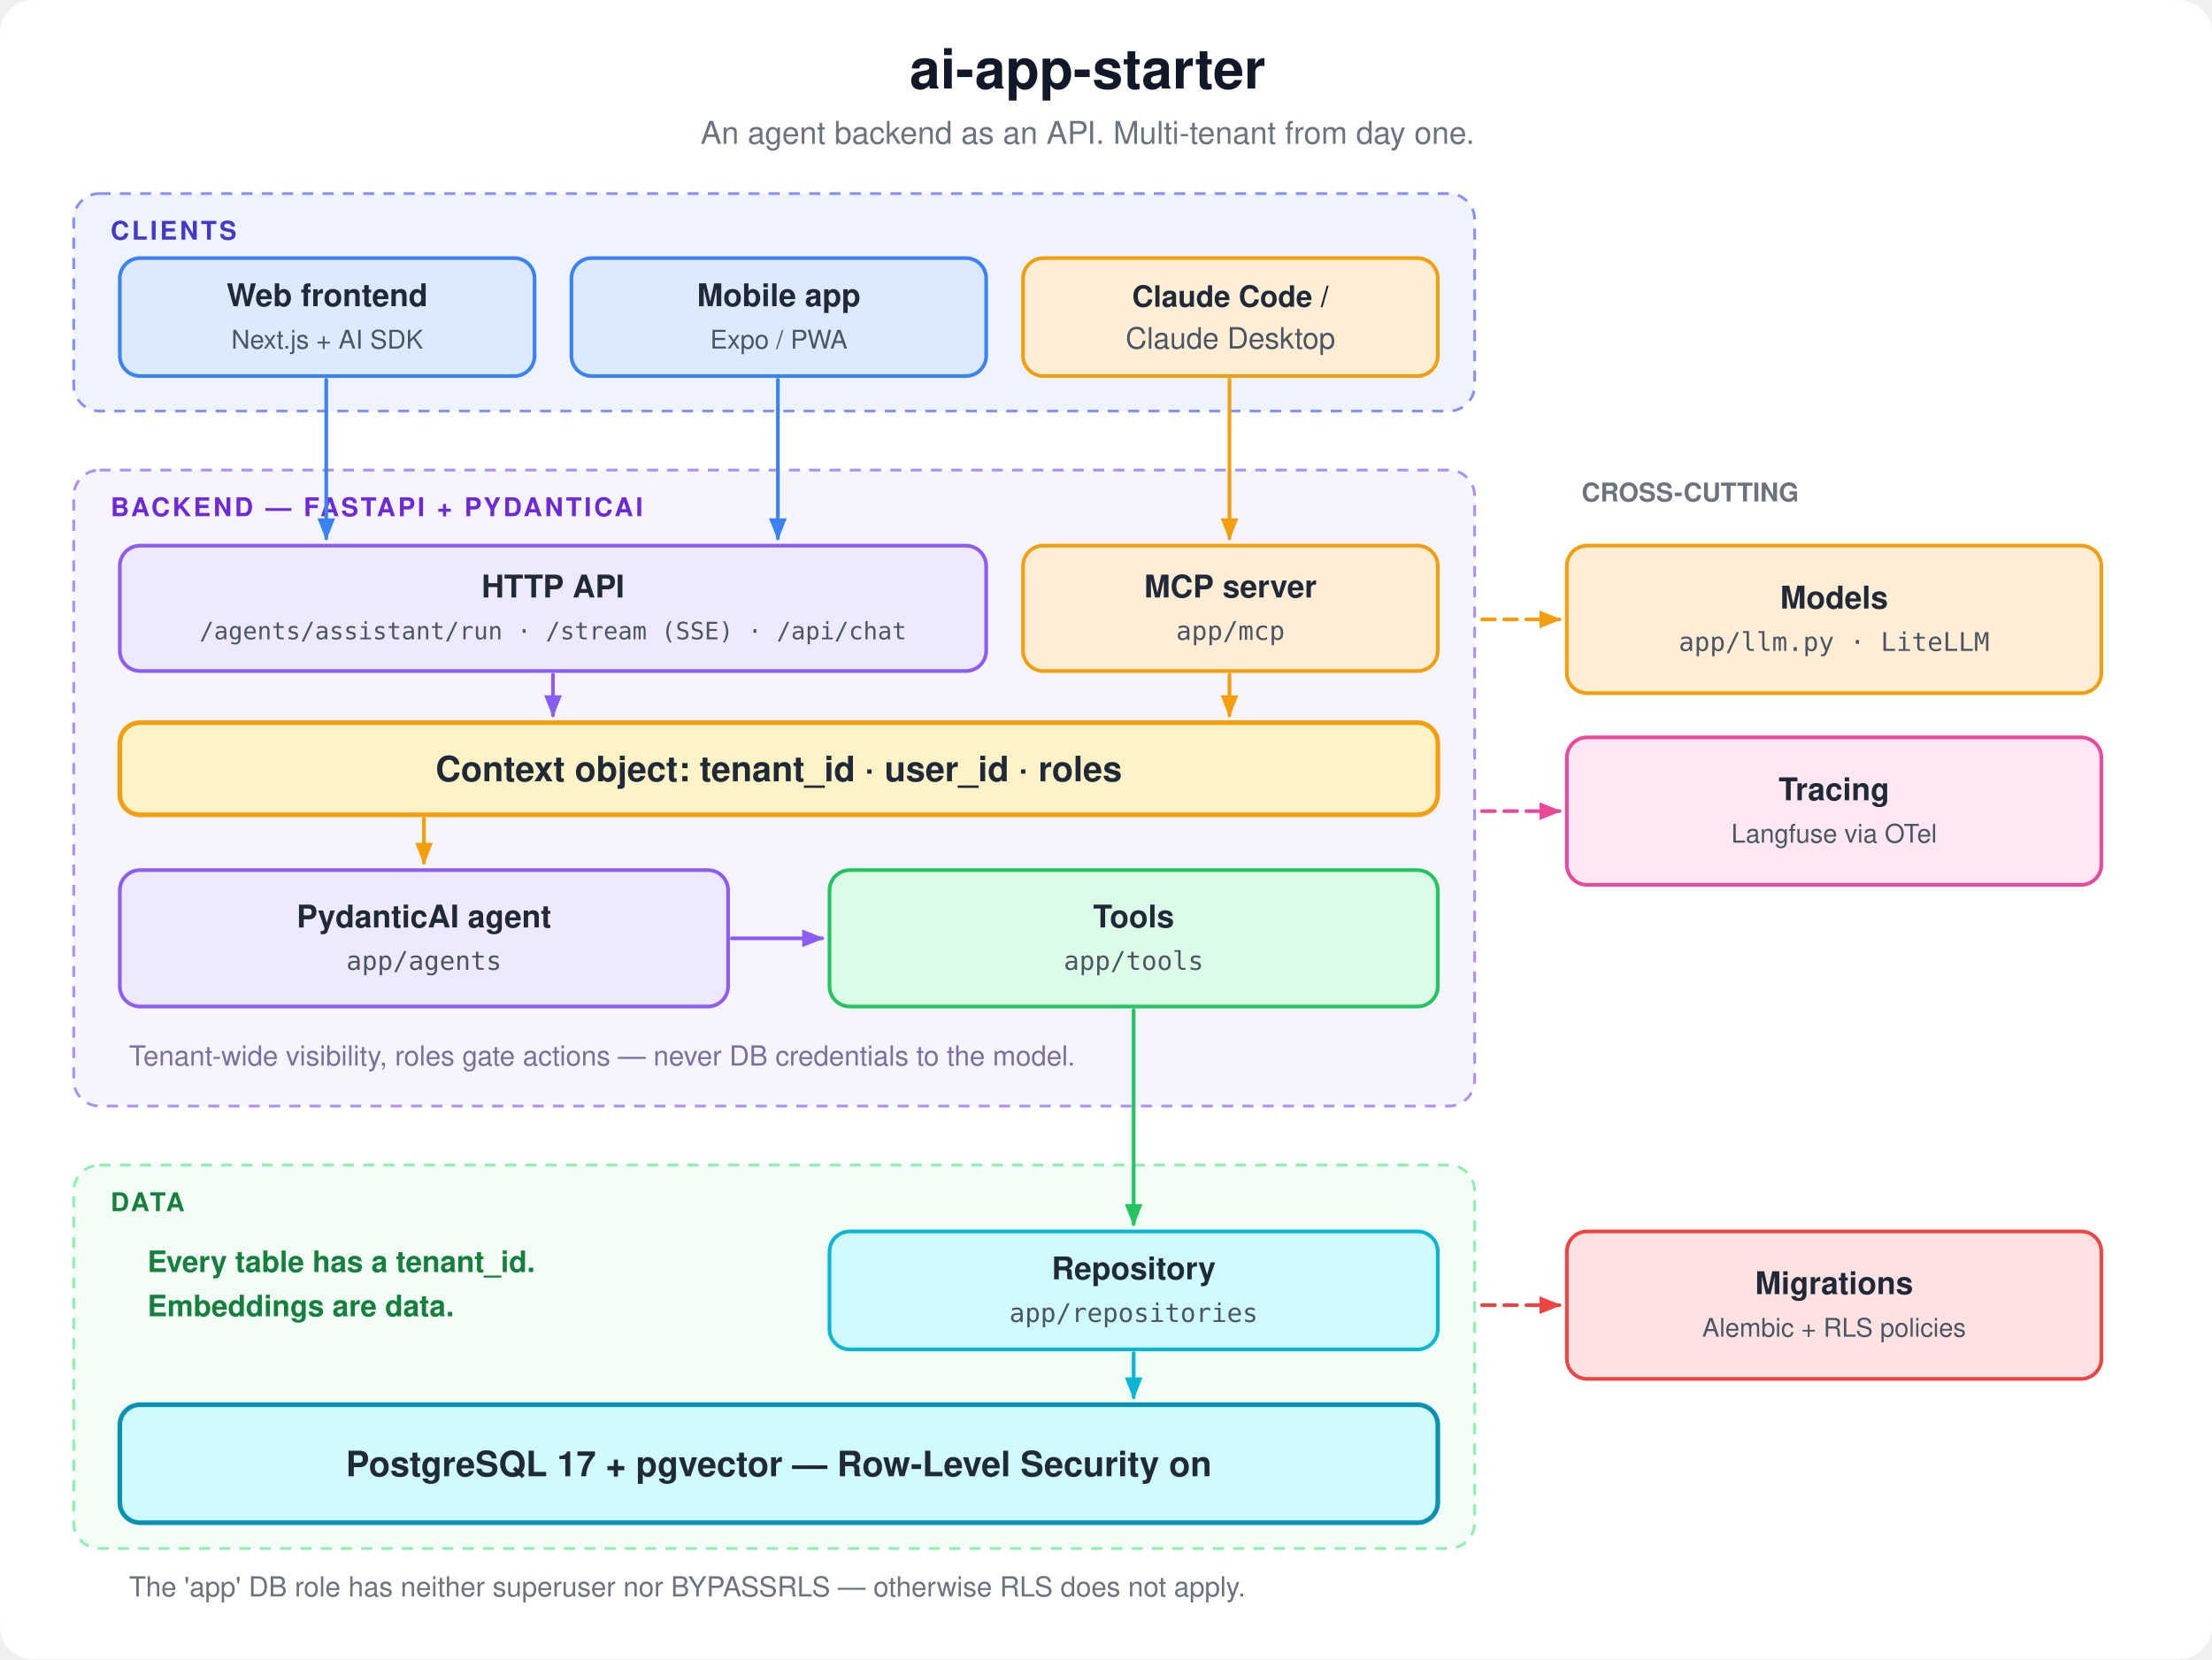
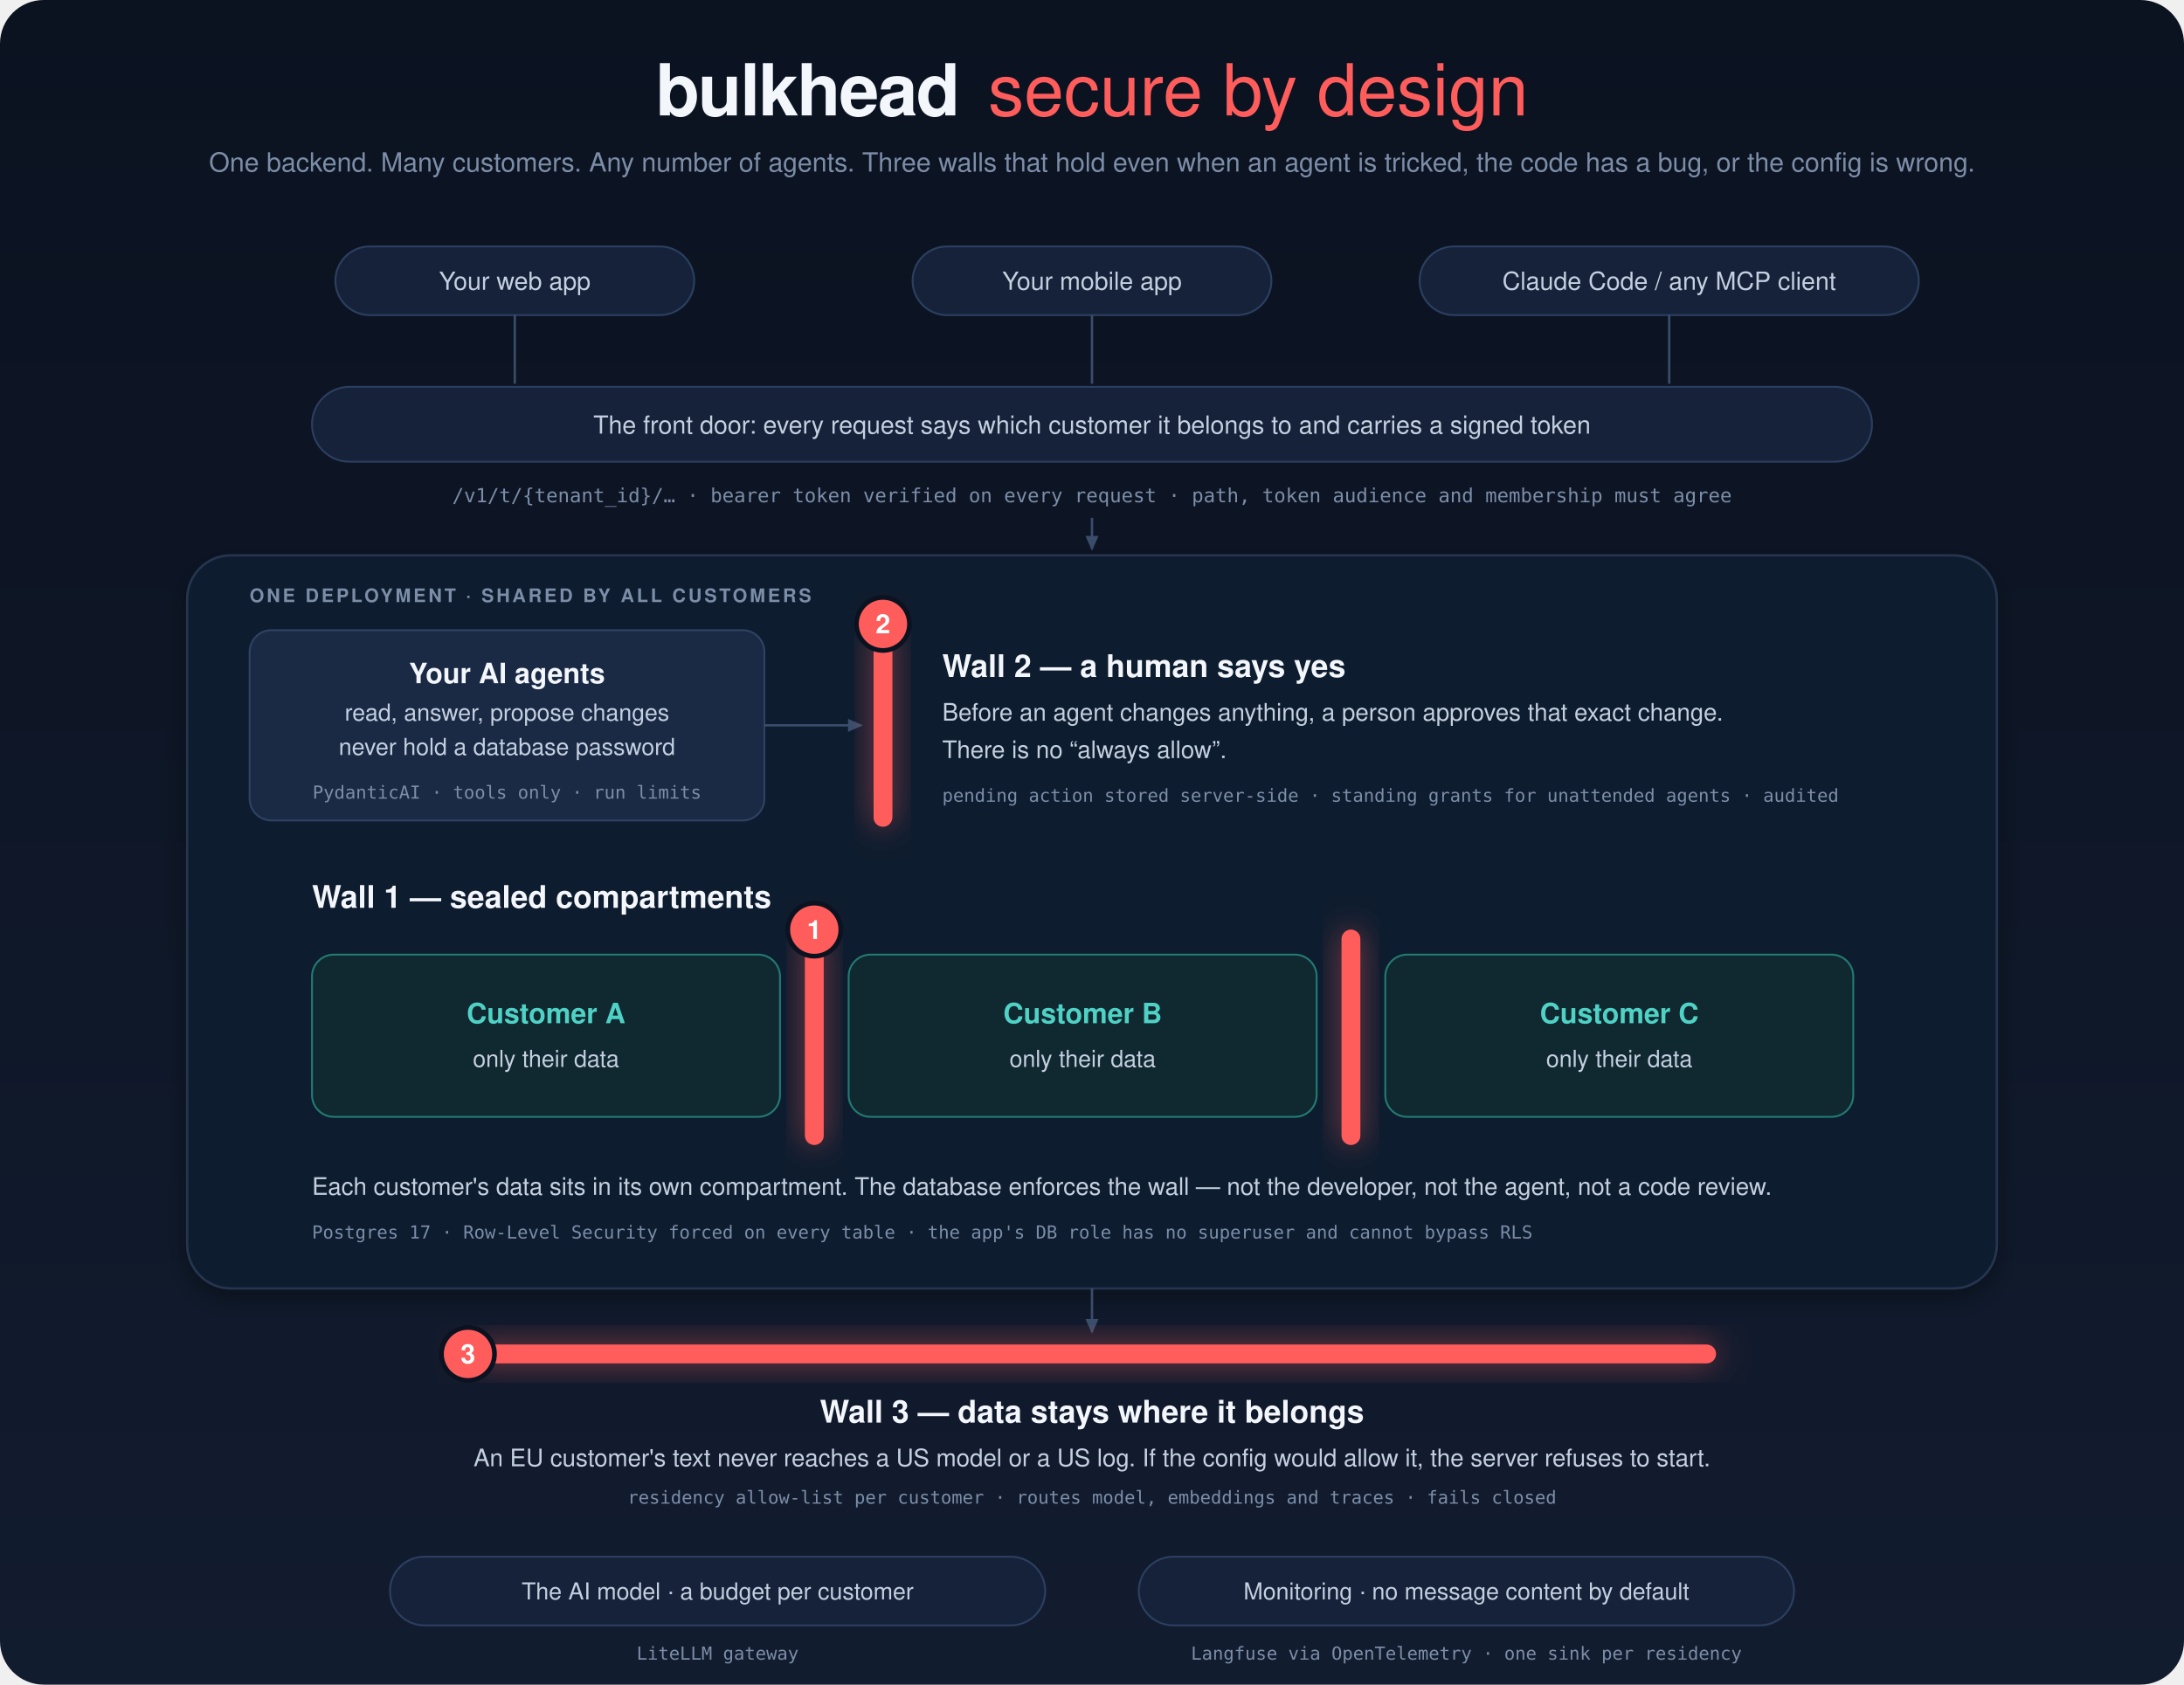
- <svg xmlns="http://www.w3.org/2000/svg" viewBox="0 0 1200 900" width="1200" height="900" role="img">
+ <svg xmlns="http://www.w3.org/2000/svg" viewBox="0 0 1400 1080" width="1400" height="1080" role="img" aria-label="bulkhead: a multi-tenant AI-agent backend. Three walls the agents cannot cross: each customer's data is sealed by Postgres Row-Level Security; every change needs a human's approval; content never leaves its data residency.">
  <defs>
-     <marker id="ah06b6d4" viewBox="0 0 10 10" refX="9" refY="5" markerWidth="6" markerHeight="6" orient="auto-start-reverse">
-       <path d="M 0 1 L 10 5 L 0 9 z" fill="#06b6d4" />
-     </marker>
-     <marker id="ah22c55e" viewBox="0 0 10 10" refX="9" refY="5" markerWidth="6" markerHeight="6" orient="auto-start-reverse">
-       <path d="M 0 1 L 10 5 L 0 9 z" fill="#22c55e" />
-     </marker>
-     <marker id="ah3b82f6" viewBox="0 0 10 10" refX="9" refY="5" markerWidth="6" markerHeight="6" orient="auto-start-reverse">
-       <path d="M 0 1 L 10 5 L 0 9 z" fill="#3b82f6" />
-     </marker>
-     <marker id="ah8b5cf6" viewBox="0 0 10 10" refX="9" refY="5" markerWidth="6" markerHeight="6" orient="auto-start-reverse">
-       <path d="M 0 1 L 10 5 L 0 9 z" fill="#8b5cf6" />
-     </marker>
-     <marker id="ahec4899" viewBox="0 0 10 10" refX="9" refY="5" markerWidth="6" markerHeight="6" orient="auto-start-reverse">
-       <path d="M 0 1 L 10 5 L 0 9 z" fill="#ec4899" />
-     </marker>
-     <marker id="ahef4444" viewBox="0 0 10 10" refX="9" refY="5" markerWidth="6" markerHeight="6" orient="auto-start-reverse">
-       <path d="M 0 1 L 10 5 L 0 9 z" fill="#ef4444" />
-     </marker>
-     <marker id="ahf59e0b" viewBox="0 0 10 10" refX="9" refY="5" markerWidth="6" markerHeight="6" orient="auto-start-reverse">
-       <path d="M 0 1 L 10 5 L 0 9 z" fill="#f59e0b" />
+     <linearGradient id="bg" x1="0" y1="0" x2="0" y2="1">
+       <stop offset="0" stop-color="#0B1220" />
+       <stop offset="1" stop-color="#121C2F" />
+     </linearGradient>
+     <filter id="glow" x="-100%" y="-100%" width="300%" height="300%">
+       <feGaussianBlur stdDeviation="10" result="b" />
+       <feMerge>
+         <feMergeNode in="b" />
+         <feMergeNode in="SourceGraphic" />
+       </feMerge>
+     </filter>
+     <filter id="soft" x="-20%" y="-20%" width="140%" height="160%">
+       <feDropShadow dx="0" dy="6" stdDeviation="8" flood-color="#000" flood-opacity="0.35" />
+     </filter>
+     <marker id="arr" viewBox="0 0 10 10" refX="8" refY="5" markerWidth="7" markerHeight="7" orient="auto">
+       <path d="M0 1 L9 5 L0 9 z" fill="#3A4D6B" />
    </marker>
  </defs>
-   <rect width="1200" height="900" rx="18" fill="#ffffff" />
-   <text x="590" y="48" text-anchor="middle" font-family="ui-sans-serif, -apple-system, 'Segoe UI', Helvetica, Arial, sans-serif" font-size="30" font-weight="700" fill="#111827">ai-app-starter</text>
-   <text x="590" y="78" text-anchor="middle" font-family="ui-sans-serif, -apple-system, 'Segoe UI', Helvetica, Arial, sans-serif" font-size="17" font-weight="500" fill="#6b7280">An agent backend as an API. Multi-tenant from day one.</text>
-   <rect x="40" y="105" width="760" height="118" rx="14" fill="#eef2ff" stroke="#818cf8" stroke-width="1.5" stroke-dasharray="6 5" opacity="0.95" />
-   <text x="60" y="130" font-family="ui-sans-serif, -apple-system, 'Segoe UI', Helvetica, Arial, sans-serif" font-size="14" font-weight="700" letter-spacing="1.4" fill="#4338ca">CLIENTS</text>
-   <rect x="65" y="140" width="225" height="64" rx="11" fill="#dbeafe" stroke="#3b82f6" stroke-width="2" />
-   <text x="177.5" y="166.1" text-anchor="middle" font-family="ui-sans-serif, -apple-system, 'Segoe UI', Helvetica, Arial, sans-serif" font-size="17" font-weight="700" fill="#1f2937">Web frontend</text>
-   <text x="177.5" y="189.1" text-anchor="middle" font-family="ui-sans-serif, -apple-system, 'Segoe UI', Helvetica, Arial, sans-serif" font-size="14" font-weight="500" fill="#4b5563">Next.js + AI SDK</text>
-   <rect x="310" y="140" width="225" height="64" rx="11" fill="#dbeafe" stroke="#3b82f6" stroke-width="2" />
-   <text x="422.5" y="166.1" text-anchor="middle" font-family="ui-sans-serif, -apple-system, 'Segoe UI', Helvetica, Arial, sans-serif" font-size="17" font-weight="700" fill="#1f2937">Mobile app</text>
-   <text x="422.5" y="189.1" text-anchor="middle" font-family="ui-sans-serif, -apple-system, 'Segoe UI', Helvetica, Arial, sans-serif" font-size="14" font-weight="500" fill="#4b5563">Expo / PWA</text>
-   <rect x="555" y="140" width="225" height="64" rx="11" fill="#ffedd5" stroke="#f59e0b" stroke-width="2" />
-   <text x="667.5" y="166.4" text-anchor="middle" font-family="ui-sans-serif, -apple-system, 'Segoe UI', Helvetica, Arial, sans-serif" font-size="16" font-weight="700" fill="#1f2937">Claude Code /</text>
-   <text x="667.5" y="189.1" text-anchor="middle" font-family="ui-sans-serif, -apple-system, 'Segoe UI', Helvetica, Arial, sans-serif" font-size="16" font-weight="500" fill="#4b5563">Claude Desktop</text>
-   <rect x="40" y="255" width="760" height="345" rx="14" fill="#f5f3ff" stroke="#a78bfa" stroke-width="1.5" stroke-dasharray="6 5" opacity="0.95" />
-   <text x="60" y="280" font-family="ui-sans-serif, -apple-system, 'Segoe UI', Helvetica, Arial, sans-serif" font-size="14" font-weight="700" letter-spacing="1.4" fill="#6d28d9">BACKEND  —  FASTAPI + PYDANTICAI</text>
-   <rect x="65" y="296" width="470" height="68" rx="11" fill="#ede9fe" stroke="#8b5cf6" stroke-width="2" />
-   <text x="300.0" y="324.1" text-anchor="middle" font-family="ui-sans-serif, -apple-system, 'Segoe UI', Helvetica, Arial, sans-serif" font-size="17" font-weight="700" fill="#1f2937">HTTP API</text>
-   <text x="300.0" y="346.8" text-anchor="middle" font-family="ui-monospace, SFMono-Regular, 'JetBrains Mono', Consolas, monospace" font-size="13" font-weight="500" fill="#4b5563">/agents/assistant/run  ·  /stream (SSE)  ·  /api/chat</text>
-   <rect x="555" y="296" width="225" height="68" rx="11" fill="#ffedd5" stroke="#f59e0b" stroke-width="2" />
-   <text x="667.5" y="324.1" text-anchor="middle" font-family="ui-sans-serif, -apple-system, 'Segoe UI', Helvetica, Arial, sans-serif" font-size="17" font-weight="700" fill="#1f2937">MCP server</text>
-   <text x="667.5" y="347.1" text-anchor="middle" font-family="ui-monospace, SFMono-Regular, 'JetBrains Mono', Consolas, monospace" font-size="14" font-weight="500" fill="#4b5563">app/mcp</text>
-   <path d="M 177 206 L 177 292" fill="none" stroke="#3b82f6" stroke-width="2" stroke-linecap="round" stroke-linejoin="round" marker-end="url(#ah3b82f6)" />
-   <path d="M 422 206 L 422 292" fill="none" stroke="#3b82f6" stroke-width="2" stroke-linecap="round" stroke-linejoin="round" marker-end="url(#ah3b82f6)" />
-   <path d="M 667 206 L 667 292" fill="none" stroke="#f59e0b" stroke-width="2" stroke-linecap="round" stroke-linejoin="round" marker-end="url(#ahf59e0b)" />
-   <rect x="65" y="392" width="715" height="50" rx="11" fill="#fef3c7" stroke="#f59e0b" stroke-width="2.5" />
-   <text x="422.5" y="423.8" text-anchor="middle" font-family="ui-sans-serif, -apple-system, 'Segoe UI', Helvetica, Arial, sans-serif" font-size="19" font-weight="700" fill="#1f2937">Context object:   tenant_id  ·  user_id  ·  roles</text>
-   <path d="M 300 366 L 300 388" fill="none" stroke="#8b5cf6" stroke-width="2" stroke-linecap="round" stroke-linejoin="round" marker-end="url(#ah8b5cf6)" />
-   <path d="M 667 366 L 667 388" fill="none" stroke="#f59e0b" stroke-width="2" stroke-linecap="round" stroke-linejoin="round" marker-end="url(#ahf59e0b)" />
-   <rect x="65" y="472" width="330" height="74" rx="11" fill="#ede9fe" stroke="#8b5cf6" stroke-width="2" />
-   <text x="230.0" y="503.1" text-anchor="middle" font-family="ui-sans-serif, -apple-system, 'Segoe UI', Helvetica, Arial, sans-serif" font-size="17" font-weight="700" fill="#1f2937">PydanticAI agent</text>
-   <text x="230.0" y="526.1" text-anchor="middle" font-family="ui-monospace, SFMono-Regular, 'JetBrains Mono', Consolas, monospace" font-size="14" font-weight="500" fill="#4b5563">app/agents</text>
-   <rect x="450" y="472" width="330" height="74" rx="11" fill="#dcfce7" stroke="#22c55e" stroke-width="2" />
-   <text x="615.0" y="503.1" text-anchor="middle" font-family="ui-sans-serif, -apple-system, 'Segoe UI', Helvetica, Arial, sans-serif" font-size="17" font-weight="700" fill="#1f2937">Tools</text>
-   <text x="615.0" y="526.1" text-anchor="middle" font-family="ui-monospace, SFMono-Regular, 'JetBrains Mono', Consolas, monospace" font-size="14" font-weight="500" fill="#4b5563">app/tools</text>
-   <path d="M 230 444 L 230 468" fill="none" stroke="#f59e0b" stroke-width="2" stroke-linecap="round" stroke-linejoin="round" marker-end="url(#ahf59e0b)" />
-   <path d="M 397 509 L 446 509" fill="none" stroke="#8b5cf6" stroke-width="2" stroke-linecap="round" stroke-linejoin="round" marker-end="url(#ah8b5cf6)" />
-   <text x="70" y="578" text-anchor="start" font-family="ui-sans-serif, -apple-system, 'Segoe UI', Helvetica, Arial, sans-serif" font-size="15" font-weight="500" fill="#7c6f9e">Tenant-wide visibility, roles gate actions — never DB credentials to the model.</text>
-   <rect x="40" y="632" width="760" height="208" rx="14" fill="#f0fdf4" stroke="#86efac" stroke-width="1.5" stroke-dasharray="6 5" opacity="0.95" />
-   <text x="60" y="657" font-family="ui-sans-serif, -apple-system, 'Segoe UI', Helvetica, Arial, sans-serif" font-size="14" font-weight="700" letter-spacing="1.4" fill="#15803d">DATA</text>
-   <rect x="450" y="668" width="330" height="64" rx="11" fill="#cffafe" stroke="#06b6d4" stroke-width="2" />
-   <text x="615.0" y="694.0" text-anchor="middle" font-family="ui-sans-serif, -apple-system, 'Segoe UI', Helvetica, Arial, sans-serif" font-size="17" font-weight="700" fill="#1f2937">Repository</text>
-   <text x="615.0" y="717.1" text-anchor="middle" font-family="ui-monospace, SFMono-Regular, 'JetBrains Mono', Consolas, monospace" font-size="14" font-weight="500" fill="#4b5563">app/repositories</text>
-   <path d="M 615 548 L 615 664" fill="none" stroke="#22c55e" stroke-width="2" stroke-linecap="round" stroke-linejoin="round" marker-end="url(#ah22c55e)" />
-   <text x="80" y="690" text-anchor="start" font-family="ui-sans-serif, -apple-system, 'Segoe UI', Helvetica, Arial, sans-serif" font-size="16" font-weight="600" fill="#15803d">Every table has a tenant_id.</text>
-   <text x="80" y="714" text-anchor="start" font-family="ui-sans-serif, -apple-system, 'Segoe UI', Helvetica, Arial, sans-serif" font-size="16" font-weight="600" fill="#15803d">Embeddings are data.</text>
-   <rect x="65" y="762" width="715" height="64" rx="11" fill="#cffafe" stroke="#0891b2" stroke-width="2.5" />
-   <text x="422.5" y="800.8" text-anchor="middle" font-family="ui-sans-serif, -apple-system, 'Segoe UI', Helvetica, Arial, sans-serif" font-size="19" font-weight="700" fill="#1f2937">PostgreSQL 17 + pgvector   —   Row-Level Security on</text>
-   <path d="M 615 734 L 615 758" fill="none" stroke="#06b6d4" stroke-width="2" stroke-linecap="round" stroke-linejoin="round" marker-end="url(#ah06b6d4)" />
-   <text x="70" y="866" text-anchor="start" font-family="ui-sans-serif, -apple-system, 'Segoe UI', Helvetica, Arial, sans-serif" font-size="15" font-weight="500" fill="#6b7280">The 'app' DB role has neither superuser nor BYPASSRLS — otherwise RLS does not apply.</text>
-   <text x="858" y="272" text-anchor="start" font-family="ui-sans-serif, -apple-system, 'Segoe UI', Helvetica, Arial, sans-serif" font-size="14" font-weight="700" fill="#6b7280">CROSS-CUTTING</text>
-   <rect x="850" y="296" width="290" height="80" rx="11" fill="#ffedd5" stroke="#f59e0b" stroke-width="2" />
-   <text x="995.0" y="330.1" text-anchor="middle" font-family="ui-sans-serif, -apple-system, 'Segoe UI', Helvetica, Arial, sans-serif" font-size="17" font-weight="700" fill="#1f2937">Models</text>
-   <text x="995.0" y="353.1" text-anchor="middle" font-family="ui-monospace, SFMono-Regular, 'JetBrains Mono', Consolas, monospace" font-size="14" font-weight="500" fill="#4b5563">app/llm.py  ·  LiteLLM</text>
-   <path d="M 804 336 L 846 336" fill="none" stroke="#f59e0b" stroke-width="2" stroke-linecap="round" stroke-linejoin="round" stroke-dasharray="7 5" marker-end="url(#ahf59e0b)" />
-   <rect x="850" y="400" width="290" height="80" rx="11" fill="#fce7f3" stroke="#ec4899" stroke-width="2" />
-   <text x="995.0" y="434.1" text-anchor="middle" font-family="ui-sans-serif, -apple-system, 'Segoe UI', Helvetica, Arial, sans-serif" font-size="17" font-weight="700" fill="#1f2937">Tracing</text>
-   <text x="995.0" y="457.1" text-anchor="middle" font-family="ui-sans-serif, -apple-system, 'Segoe UI', Helvetica, Arial, sans-serif" font-size="14" font-weight="500" fill="#4b5563">Langfuse via OTel</text>
-   <path d="M 804 440 L 846 440" fill="none" stroke="#ec4899" stroke-width="2" stroke-linecap="round" stroke-linejoin="round" stroke-dasharray="7 5" marker-end="url(#ahec4899)" />
-   <rect x="850" y="668" width="290" height="80" rx="11" fill="#fee2e2" stroke="#ef4444" stroke-width="2" />
-   <text x="995.0" y="702.0" text-anchor="middle" font-family="ui-sans-serif, -apple-system, 'Segoe UI', Helvetica, Arial, sans-serif" font-size="17" font-weight="700" fill="#1f2937">Migrations</text>
-   <text x="995.0" y="725.1" text-anchor="middle" font-family="ui-sans-serif, -apple-system, 'Segoe UI', Helvetica, Arial, sans-serif" font-size="14" font-weight="500" fill="#4b5563">Alembic + RLS policies</text>
-   <path d="M 804 708 L 846 708" fill="none" stroke="#ef4444" stroke-width="2" stroke-linecap="round" stroke-linejoin="round" stroke-dasharray="7 5" marker-end="url(#ahef4444)" />
+   <rect width="1400" height="1080" rx="28" fill="url(#bg)" />
+   <text x="700" y="74" text-anchor="middle" font-family="-apple-system, 'Segoe UI', Helvetica, Arial, sans-serif" font-size="46" font-weight="700" fill="#F3F6FB" letter-spacing="-1">bulkhead<tspan font-weight="400" fill="#FF5C5C" letter-spacing="0" dx="18">secure by design</tspan>
+   </text>
+   <text x="700" y="110" text-anchor="middle" font-family="-apple-system, 'Segoe UI', Helvetica, Arial, sans-serif" font-size="17" font-weight="400" fill="#7C8DA8" letter-spacing="0">One backend. Many customers. Any number of agents. Three walls that hold even when an agent is tricked, the code has a bug, or the config is wrong.</text>
+   <rect x="215.0" y="158" width="230" height="44" rx="22.0" fill="#152239" stroke="#2C3F60" stroke-width="1.2" />
+   <text x="330.0" y="185.76" text-anchor="middle" font-family="-apple-system, 'Segoe UI', Helvetica, Arial, sans-serif" font-size="16" font-weight="500" fill="#C4CFE0" letter-spacing="0">Your web app</text>
+   <line x1="330" y1="202" x2="330" y2="246" stroke="#3A4D6B" stroke-width="1.5" />
+   <rect x="585.0" y="158" width="230" height="44" rx="22.0" fill="#152239" stroke="#2C3F60" stroke-width="1.2" />
+   <text x="700.0" y="185.76" text-anchor="middle" font-family="-apple-system, 'Segoe UI', Helvetica, Arial, sans-serif" font-size="16" font-weight="500" fill="#C4CFE0" letter-spacing="0">Your mobile app</text>
+   <line x1="700" y1="202" x2="700" y2="246" stroke="#3A4D6B" stroke-width="1.5" />
+   <rect x="910.0" y="158" width="320" height="44" rx="22.0" fill="#152239" stroke="#2C3F60" stroke-width="1.2" />
+   <text x="1070.0" y="185.76" text-anchor="middle" font-family="-apple-system, 'Segoe UI', Helvetica, Arial, sans-serif" font-size="16" font-weight="500" fill="#C4CFE0" letter-spacing="0">Claude Code / any MCP client</text>
+   <line x1="1070" y1="202" x2="1070" y2="246" stroke="#3A4D6B" stroke-width="1.5" />
+   <rect x="200" y="248" width="1000" height="48" rx="24" fill="#152239" stroke="#2C3F60" stroke-width="1.2" />
+   <text x="700" y="278" text-anchor="middle" font-family="-apple-system, 'Segoe UI', Helvetica, Arial, sans-serif" font-size="16" font-weight="500" fill="#C4CFE0" letter-spacing="0">The front door: every request says which customer it belongs to and carries a signed token</text>
+   <text x="700" y="322" text-anchor="middle" font-family="ui-monospace, SFMono-Regular, Menlo, Consolas, monospace" font-size="12.5" font-weight="400" fill="#7C8DA8" letter-spacing="0">/v1/t/{tenant_id}/…  ·  bearer token verified on every request  ·  path, token audience and membership must agree</text>
+   <line x1="700" y1="332" x2="700" y2="352" stroke="#3A4D6B" stroke-width="1.5" marker-end="url(#arr)" />
+   <rect x="120" y="356" width="1160" height="470" rx="28" fill="#111B2E" stroke="#25364F" stroke-width="1.5" filter="url(#soft)" />
+   <text x="160" y="386" text-anchor="start" font-family="-apple-system, 'Segoe UI', Helvetica, Arial, sans-serif" font-size="12" font-weight="600" fill="#7C8DA8" letter-spacing="1.6">ONE DEPLOYMENT · SHARED BY ALL CUSTOMERS</text>
+   <rect x="160" y="404" width="330" height="122" rx="14" fill="#1A2A45" stroke="#2F4263" stroke-width="1.2" />
+   <text x="325" y="438" text-anchor="middle" font-family="-apple-system, 'Segoe UI', Helvetica, Arial, sans-serif" font-size="18" font-weight="700" fill="#F3F6FB" letter-spacing="0">Your AI agents</text>
+   <text x="325" y="462" text-anchor="middle" font-family="-apple-system, 'Segoe UI', Helvetica, Arial, sans-serif" font-size="15" font-weight="400" fill="#C4CFE0" letter-spacing="0">read, answer, propose changes</text>
+   <text x="325" y="484" text-anchor="middle" font-family="-apple-system, 'Segoe UI', Helvetica, Arial, sans-serif" font-size="15" font-weight="400" fill="#C4CFE0" letter-spacing="0">never hold a database password</text>
+   <text x="325" y="512" text-anchor="middle" font-family="ui-monospace, SFMono-Regular, Menlo, Consolas, monospace" font-size="11.5" font-weight="400" fill="#7C8DA8" letter-spacing="0">PydanticAI · tools only · run limits</text>
+   <line x1="490" y1="465" x2="552" y2="465" stroke="#3A4D6B" stroke-width="1.5" marker-end="url(#arr)" />
+   <rect x="560" y="400" width="12" height="130" rx="6.0" fill="#FF5C5C" opacity="0.55" filter="url(#glow)" />
+   <rect x="560" y="400" width="12" height="130" rx="6.0" fill="#FF5C5C" />
+   <circle cx="566.0" cy="400" r="17" fill="#FF5C5C" stroke="#0B1220" stroke-width="3" />
+   <text x="566.0" y="406" text-anchor="middle" font-family="-apple-system, 'Segoe UI', Helvetica, Arial, sans-serif" font-size="17" font-weight="700" fill="#FFFFFF" letter-spacing="0">2</text>
+   <text x="604" y="434" text-anchor="start" font-family="-apple-system, 'Segoe UI', Helvetica, Arial, sans-serif" font-size="20" font-weight="700" fill="#F3F6FB" letter-spacing="0">Wall 2 — a human says yes</text>
+   <text x="604" y="462" text-anchor="start" font-family="-apple-system, 'Segoe UI', Helvetica, Arial, sans-serif" font-size="15.5" font-weight="400" fill="#C4CFE0" letter-spacing="0">Before an agent changes anything, a person approves that exact change.</text>
+   <text x="604" y="486" text-anchor="start" font-family="-apple-system, 'Segoe UI', Helvetica, Arial, sans-serif" font-size="15.5" font-weight="400" fill="#C4CFE0" letter-spacing="0">There is no “always allow”.</text>
+   <text x="604" y="514" text-anchor="start" font-family="ui-monospace, SFMono-Regular, Menlo, Consolas, monospace" font-size="11.5" font-weight="400" fill="#7C8DA8" letter-spacing="0">pending action stored server-side  ·  standing grants for unattended agents  ·  audited</text>
+   <text x="200" y="582" text-anchor="start" font-family="-apple-system, 'Segoe UI', Helvetica, Arial, sans-serif" font-size="20" font-weight="700" fill="#F3F6FB" letter-spacing="0">Wall 1 — sealed compartments</text>
+   <rect x="200" y="612" width="300" height="104" rx="14" fill="#10282F" stroke="#237A73" stroke-width="1.2" />
+   <text x="350" y="656" text-anchor="middle" font-family="-apple-system, 'Segoe UI', Helvetica, Arial, sans-serif" font-size="18" font-weight="700" fill="#4FD1C5" letter-spacing="0">Customer A</text>
+   <text x="350" y="684" text-anchor="middle" font-family="-apple-system, 'Segoe UI', Helvetica, Arial, sans-serif" font-size="15" font-weight="400" fill="#C4CFE0" letter-spacing="0">only their data</text>
+   <rect x="544" y="612" width="300" height="104" rx="14" fill="#10282F" stroke="#237A73" stroke-width="1.2" />
+   <text x="694" y="656" text-anchor="middle" font-family="-apple-system, 'Segoe UI', Helvetica, Arial, sans-serif" font-size="18" font-weight="700" fill="#4FD1C5" letter-spacing="0">Customer B</text>
+   <text x="694" y="684" text-anchor="middle" font-family="-apple-system, 'Segoe UI', Helvetica, Arial, sans-serif" font-size="15" font-weight="400" fill="#C4CFE0" letter-spacing="0">only their data</text>
+   <rect x="888" y="612" width="300" height="104" rx="14" fill="#10282F" stroke="#237A73" stroke-width="1.2" />
+   <text x="1038" y="656" text-anchor="middle" font-family="-apple-system, 'Segoe UI', Helvetica, Arial, sans-serif" font-size="18" font-weight="700" fill="#4FD1C5" letter-spacing="0">Customer C</text>
+   <text x="1038" y="684" text-anchor="middle" font-family="-apple-system, 'Segoe UI', Helvetica, Arial, sans-serif" font-size="15" font-weight="400" fill="#C4CFE0" letter-spacing="0">only their data</text>
+   <rect x="516" y="596" width="12" height="138" rx="6.0" fill="#FF5C5C" opacity="0.55" filter="url(#glow)" />
+   <rect x="516" y="596" width="12" height="138" rx="6.0" fill="#FF5C5C" />
+   <circle cx="522.0" cy="596" r="17" fill="#FF5C5C" stroke="#0B1220" stroke-width="3" />
+   <text x="522.0" y="602" text-anchor="middle" font-family="-apple-system, 'Segoe UI', Helvetica, Arial, sans-serif" font-size="17" font-weight="700" fill="#FFFFFF" letter-spacing="0">1</text>
+   <rect x="860" y="596" width="12" height="138" rx="6.0" fill="#FF5C5C" opacity="0.55" filter="url(#glow)" />
+   <rect x="860" y="596" width="12" height="138" rx="6.0" fill="#FF5C5C" />
+   <text x="200" y="766" text-anchor="start" font-family="-apple-system, 'Segoe UI', Helvetica, Arial, sans-serif" font-size="15.5" font-weight="400" fill="#C4CFE0" letter-spacing="0">Each customer's data sits in its own compartment. The database enforces the wall — not the developer, not the agent, not a code review.</text>
+   <text x="200" y="794" text-anchor="start" font-family="ui-monospace, SFMono-Regular, Menlo, Consolas, monospace" font-size="11.5" font-weight="400" fill="#7C8DA8" letter-spacing="0">Postgres 17  ·  Row-Level Security forced on every table  ·  the app's DB role has no superuser and cannot bypass RLS</text>
+   <line x1="700" y1="826" x2="700" y2="854" stroke="#3A4D6B" stroke-width="1.5" marker-end="url(#arr)" />
+   <rect x="300" y="862" width="800" height="12" rx="6.0" fill="#FF5C5C" opacity="0.55" filter="url(#glow)" />
+   <rect x="300" y="862" width="800" height="12" rx="6.0" fill="#FF5C5C" />
+   <circle cx="300" cy="868.0" r="17" fill="#FF5C5C" stroke="#0B1220" stroke-width="3" />
+   <text x="300" y="874.0" text-anchor="middle" font-family="-apple-system, 'Segoe UI', Helvetica, Arial, sans-serif" font-size="17" font-weight="700" fill="#FFFFFF" letter-spacing="0">3</text>
+   <text x="700" y="912" text-anchor="middle" font-family="-apple-system, 'Segoe UI', Helvetica, Arial, sans-serif" font-size="20" font-weight="700" fill="#F3F6FB" letter-spacing="0">Wall 3 — data stays where it belongs</text>
+   <text x="700" y="940" text-anchor="middle" font-family="-apple-system, 'Segoe UI', Helvetica, Arial, sans-serif" font-size="15.5" font-weight="400" fill="#C4CFE0" letter-spacing="0">An EU customer's text never reaches a US model or a US log. If the config would allow it, the server refuses to start.</text>
+   <text x="700" y="964" text-anchor="middle" font-family="ui-monospace, SFMono-Regular, Menlo, Consolas, monospace" font-size="11.5" font-weight="400" fill="#7C8DA8" letter-spacing="0">residency allow-list per customer  ·  routes model, embeddings and traces  ·  fails closed</text>
+   <rect x="250" y="998" width="420" height="44" rx="22.0" fill="#152239" stroke="#2C3F60" stroke-width="1.2" />
+   <text x="460.0" y="1025.4" text-anchor="middle" font-family="-apple-system, 'Segoe UI', Helvetica, Arial, sans-serif" font-size="15" font-weight="500" fill="#C4CFE0" letter-spacing="0">The AI model · a budget per customer</text>
+   <rect x="730" y="998" width="420" height="44" rx="22.0" fill="#152239" stroke="#2C3F60" stroke-width="1.2" />
+   <text x="940.0" y="1025.4" text-anchor="middle" font-family="-apple-system, 'Segoe UI', Helvetica, Arial, sans-serif" font-size="15" font-weight="500" fill="#C4CFE0" letter-spacing="0">Monitoring · no message content by default</text>
+   <text x="460" y="1064" text-anchor="middle" font-family="ui-monospace, SFMono-Regular, Menlo, Consolas, monospace" font-size="11.5" font-weight="400" fill="#7C8DA8" letter-spacing="0">LiteLLM gateway</text>
+   <text x="940" y="1064" text-anchor="middle" font-family="ui-monospace, SFMono-Regular, Menlo, Consolas, monospace" font-size="11.5" font-weight="400" fill="#7C8DA8" letter-spacing="0">Langfuse via OpenTelemetry · one sink per residency</text>
</svg>
